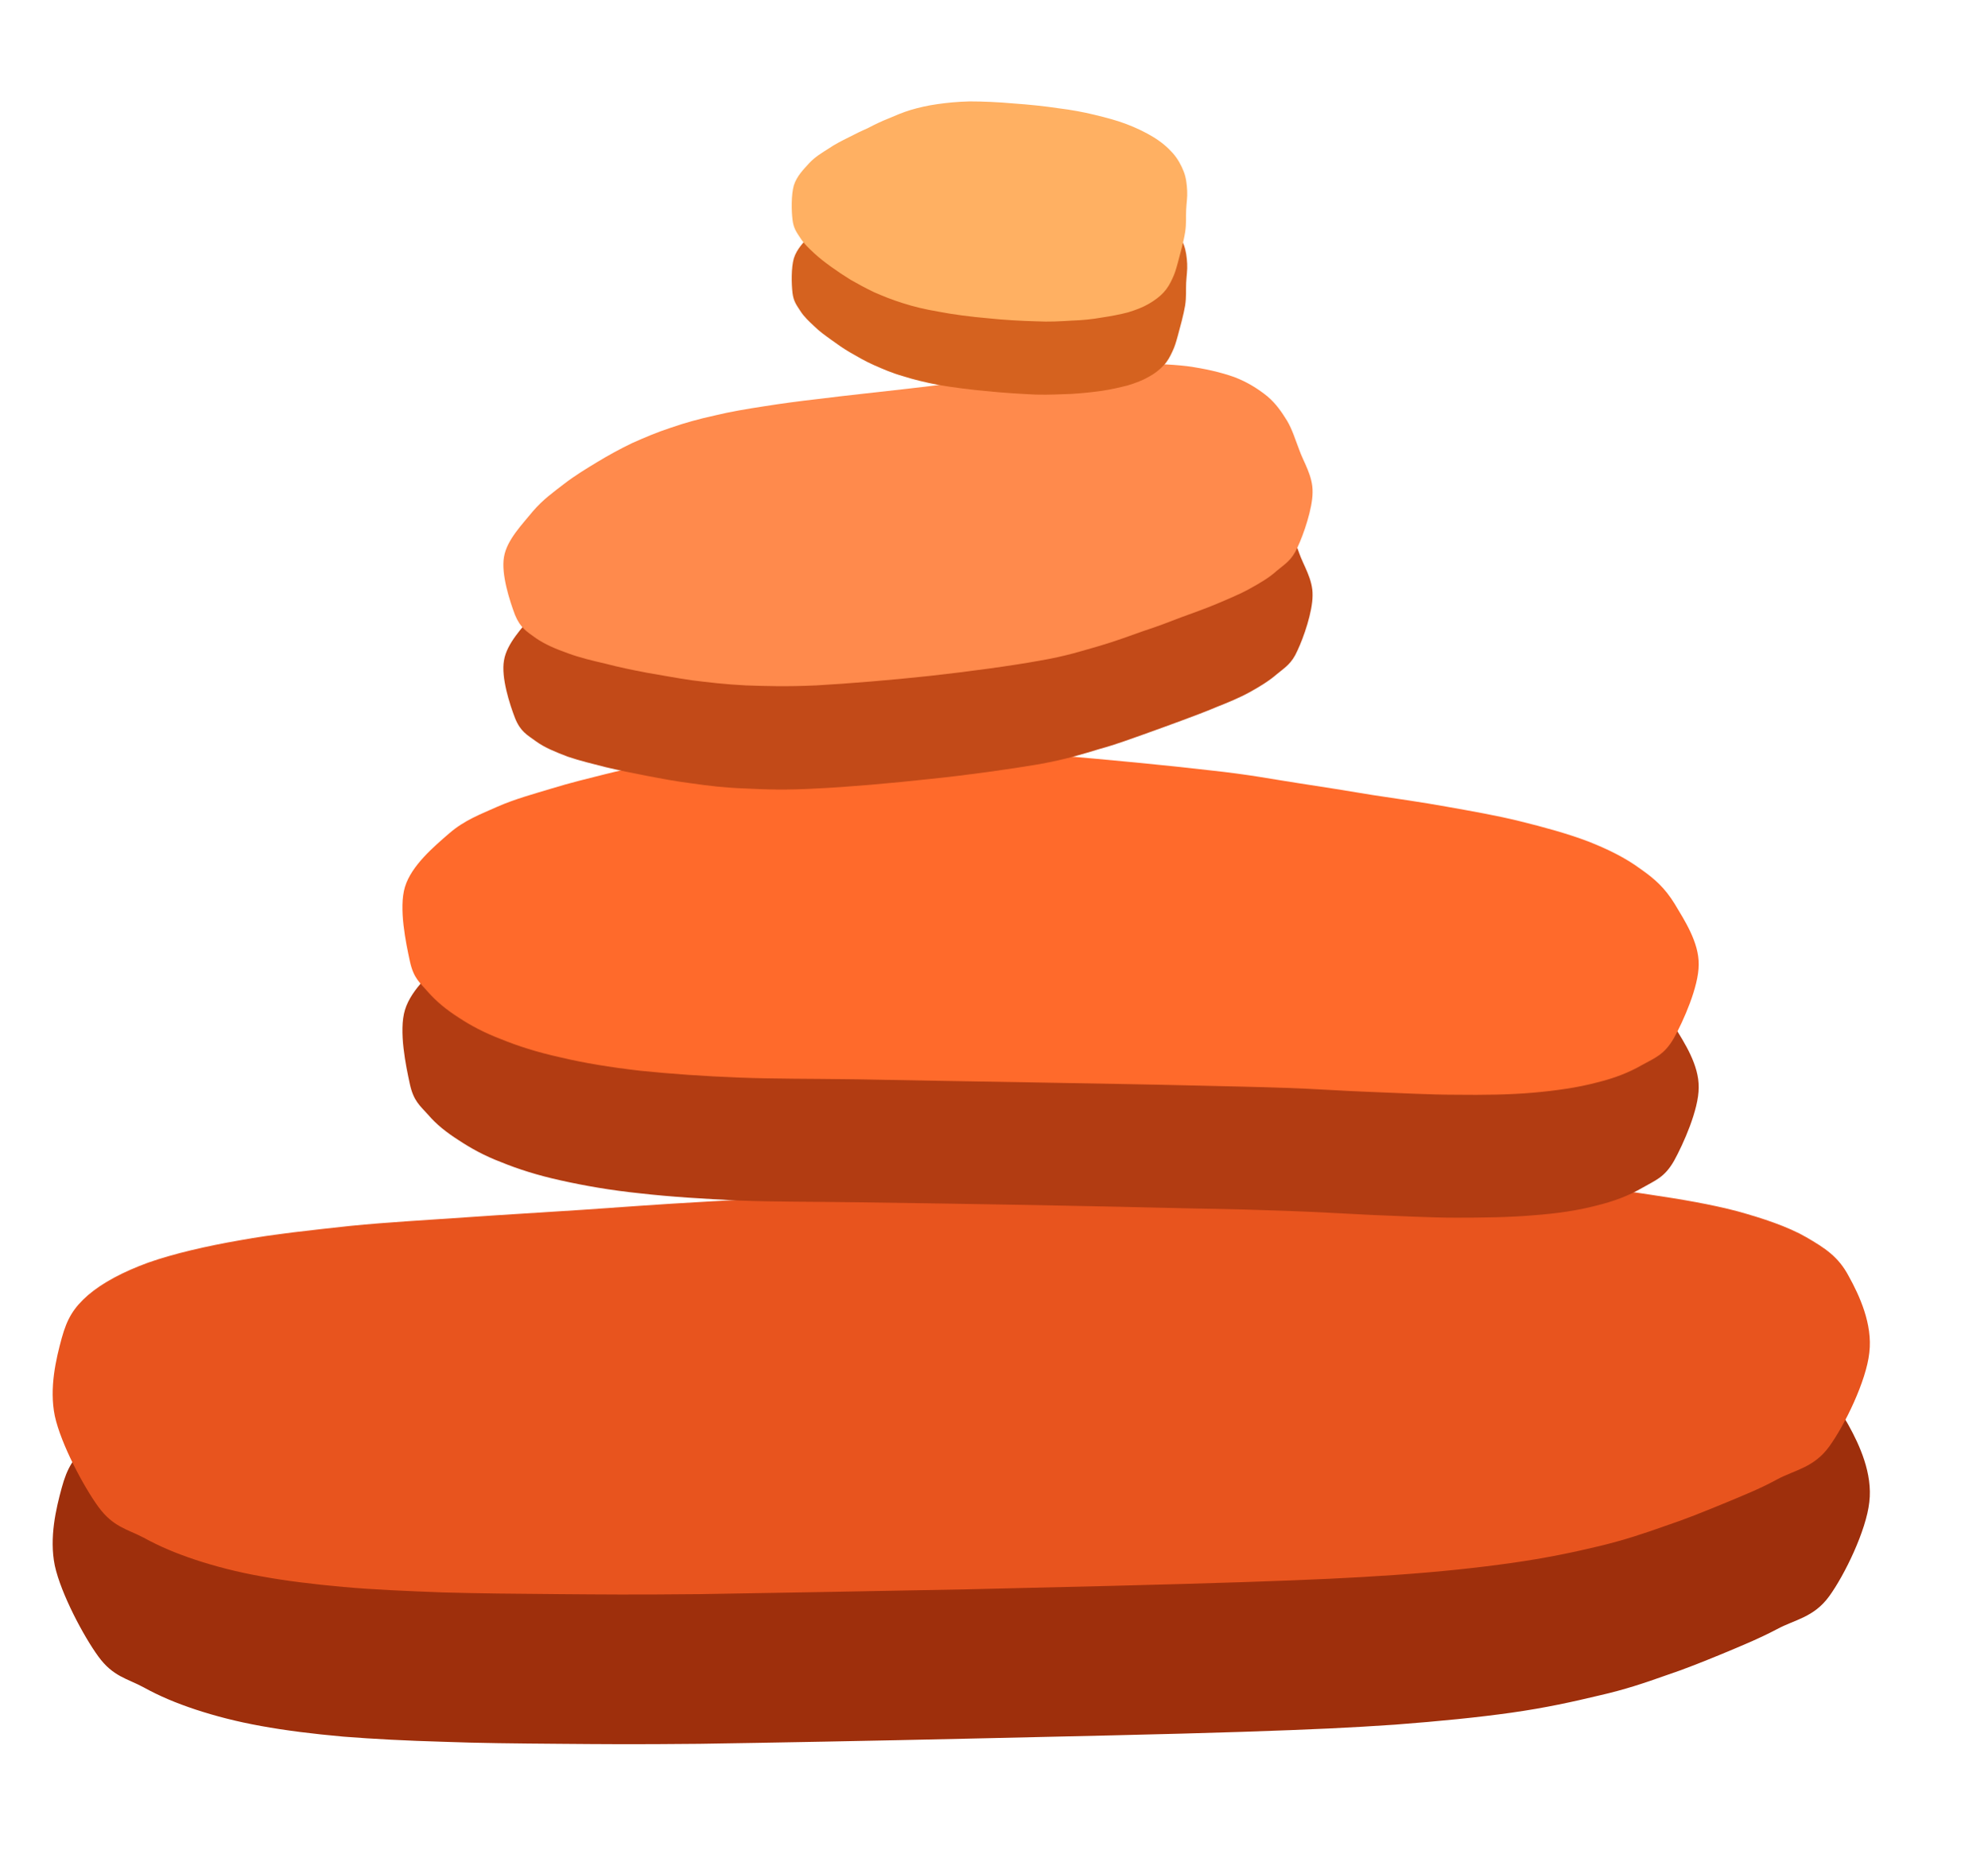
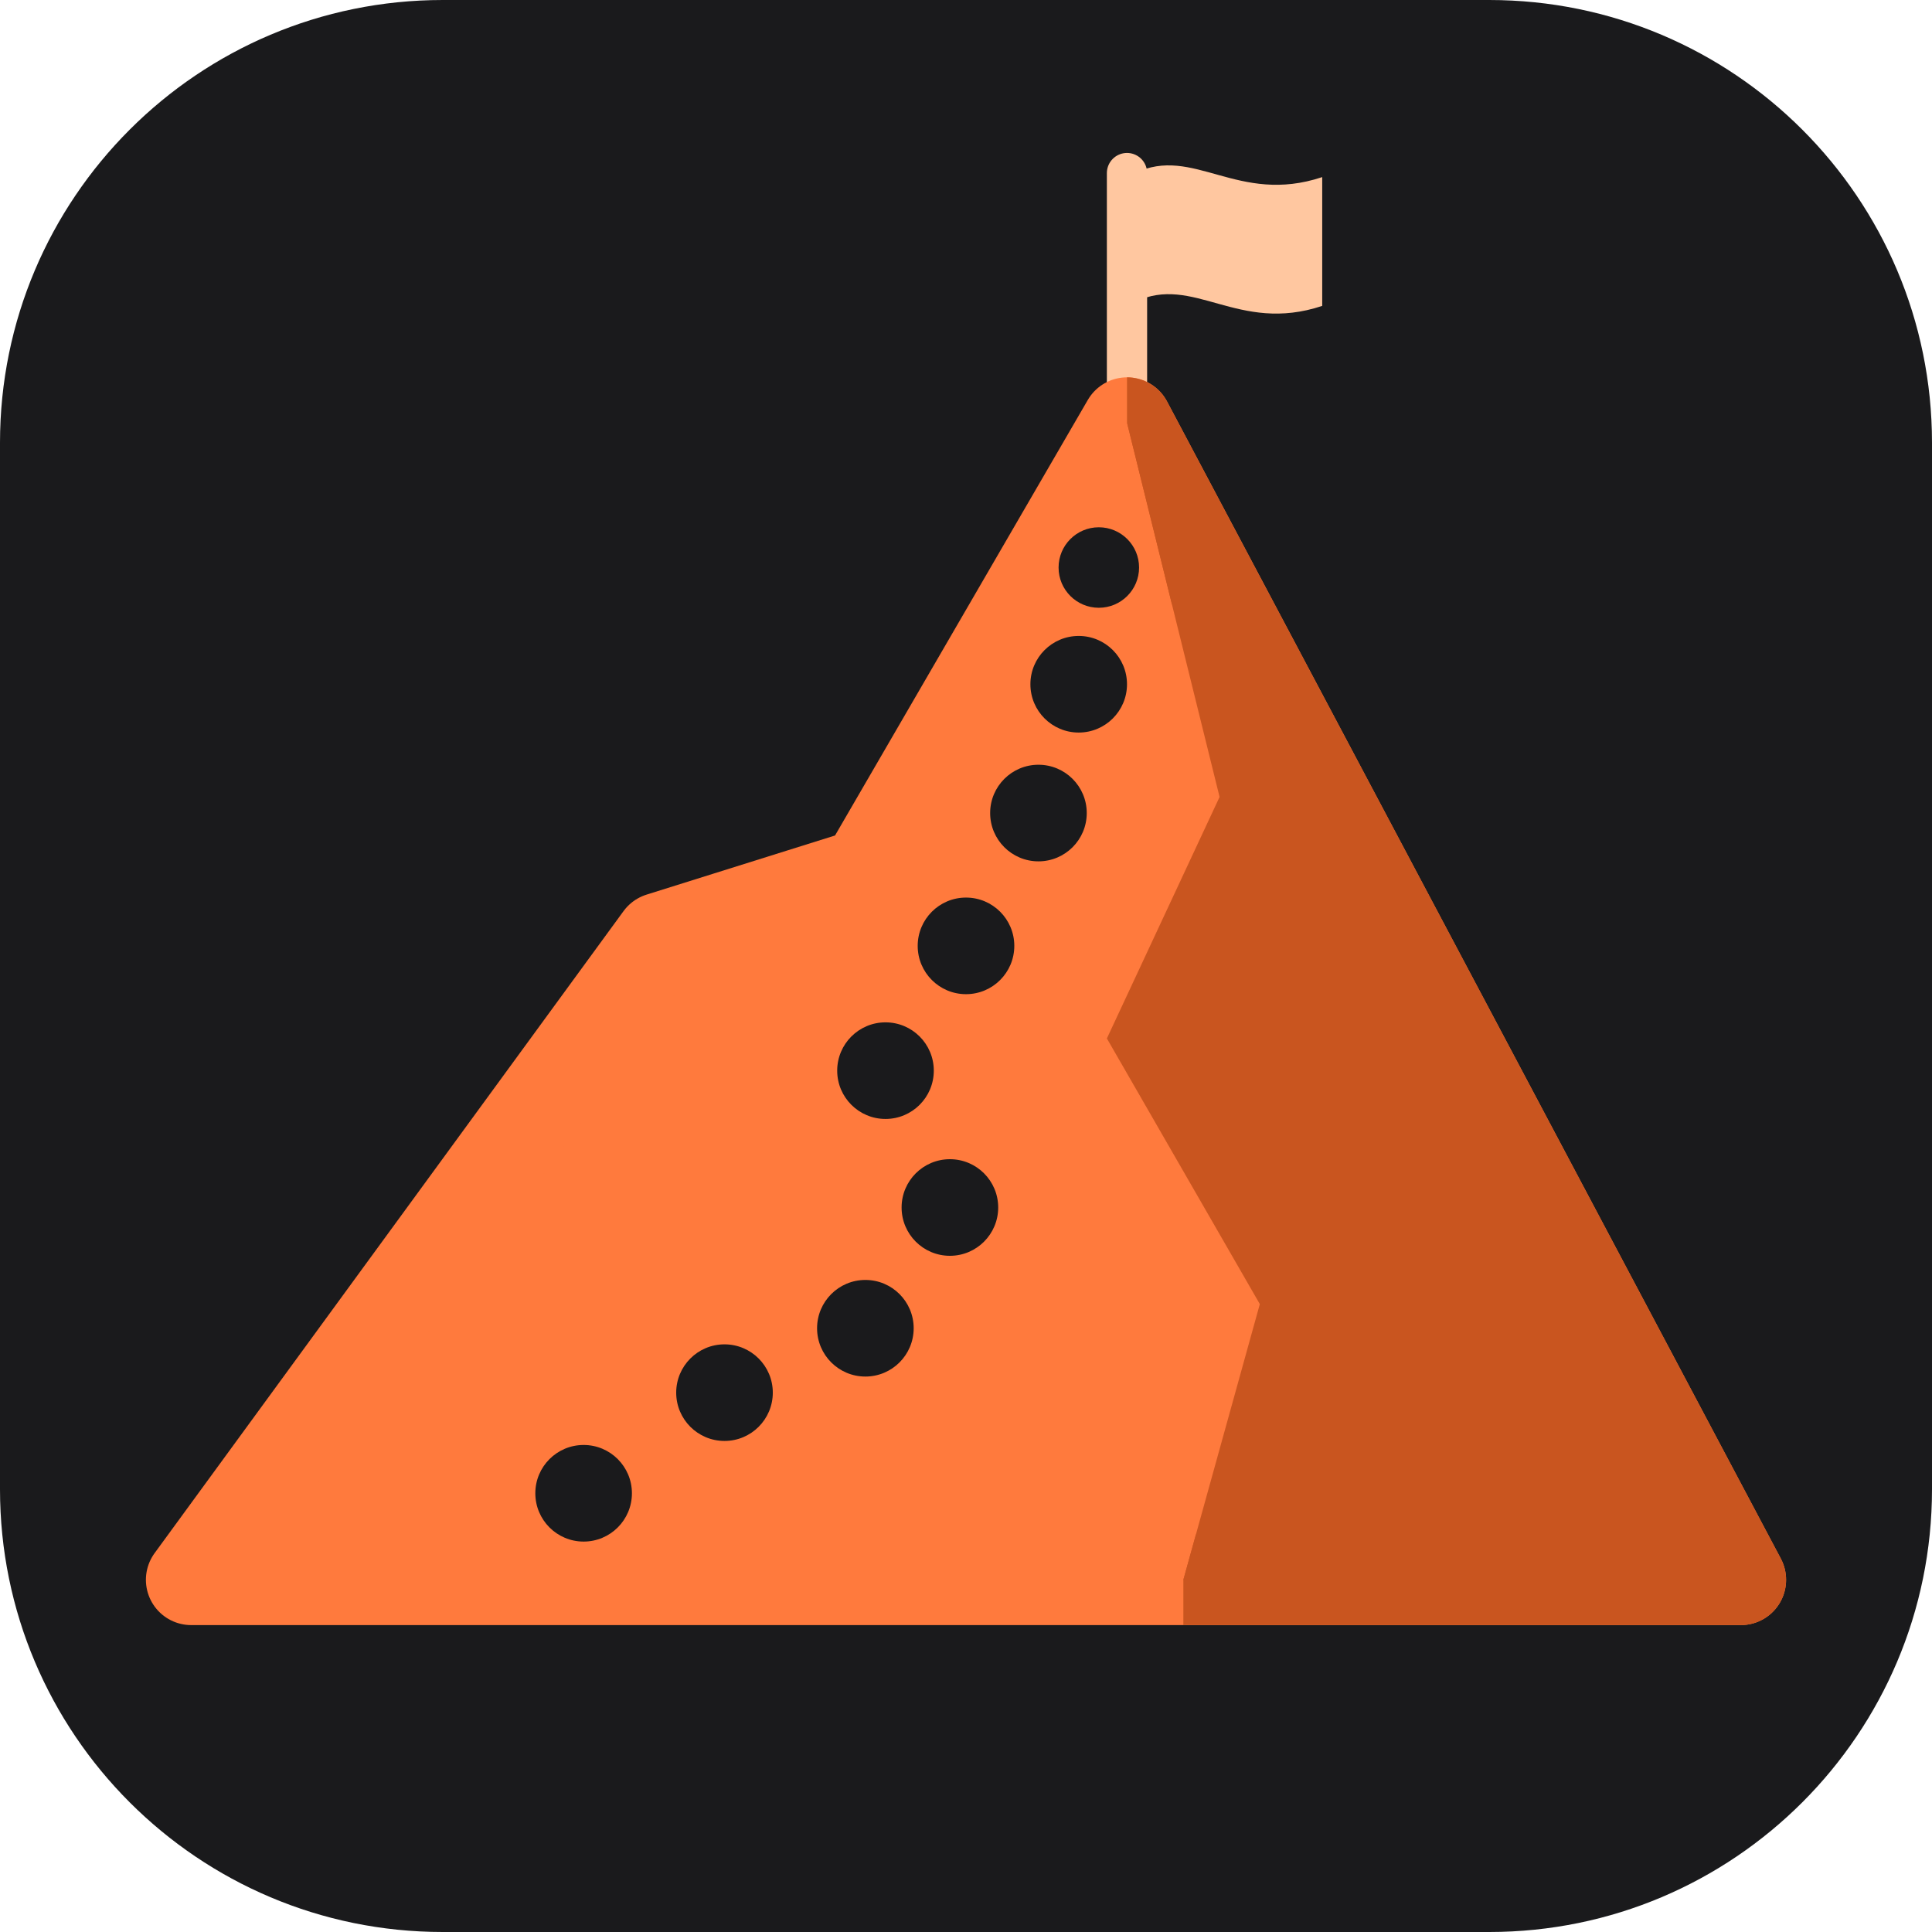
- <svg xmlns="http://www.w3.org/2000/svg" viewBox="226 250 580 540">
-   <path d="M771.6 688.5 C770.7 696.8 764.4 709.8 759.9 716.0 C755.4 722.2 749.9 722.8 744.7 725.6 C739.4 728.4 734.0 730.6 728.5 732.9 C723.1 735.1 718.0 737.2 712.0 739.2 C706.1 741.3 700.2 743.3 692.7 745.0 C685.2 746.8 677.1 748.6 667.2 750.0 C657.3 751.4 646.2 752.5 633.2 753.5 C620.1 754.4 609.5 754.9 588.7 755.6 C567.8 756.3 534.5 757.0 508.1 757.6 C481.7 758.2 450.1 758.8 430.2 759.1 C410.4 759.3 401.6 759.2 389.1 759.1 C376.6 759.0 365.7 758.9 355.2 758.5 C344.8 758.2 335.0 757.7 326.2 757.0 C317.3 756.2 309.3 755.2 302.2 753.9 C295.0 752.6 288.9 751.0 283.1 749.1 C277.4 747.2 272.6 745.2 267.9 742.6 C263.1 740.0 259.0 739.5 254.7 733.6 C250.4 727.7 243.8 715.3 242.0 707.1 C240.3 698.9 242.4 690.3 244.0 684.4 C245.6 678.5 247.5 675.5 251.7 671.8 C255.9 668.1 261.9 665.0 269.3 662.3 C276.7 659.6 286.2 657.5 296.0 655.7 C305.8 654.0 317.2 652.7 328.2 651.6 C339.2 650.5 350.6 649.8 361.9 649.0 C373.2 648.3 384.0 647.7 396.0 646.9 C408.0 646.1 416.1 645.4 434.1 644.4 C452.1 643.4 480.3 641.9 504.0 640.8 C527.7 639.7 557.3 638.4 576.0 637.8 C594.7 637.1 604.1 637.0 616.4 636.9 C628.8 636.9 639.4 637.1 650.0 637.5 C660.6 638.0 670.3 638.5 680.0 639.4 C689.6 640.2 699.0 641.1 707.8 642.4 C716.6 643.8 725.4 645.3 733.0 647.3 C740.6 649.4 747.8 651.7 753.2 654.9 C758.7 658.0 762.6 660.6 765.6 666.2 C768.7 671.8 772.6 680.2 771.6 688.5Z" fill="#9E2F0C" />
-   <path d="M771.6 644.9 C770.7 653.2 764.4 666.1 759.9 672.3 C755.4 678.5 749.9 679.1 744.7 681.9 C739.4 684.8 734.0 686.9 728.5 689.2 C723.1 691.4 718.0 693.5 712.0 695.5 C706.1 697.6 700.2 699.6 692.7 701.4 C685.2 703.2 677.1 704.9 667.2 706.3 C657.3 707.7 646.2 708.9 633.2 709.8 C620.1 710.7 609.5 711.2 588.7 711.9 C567.8 712.6 534.5 713.4 508.1 714.0 C481.7 714.5 450.1 715.1 430.2 715.4 C410.4 715.6 401.6 715.5 389.1 715.4 C376.6 715.3 365.7 715.2 355.2 714.9 C344.8 714.5 335.0 714.1 326.2 713.3 C317.3 712.5 309.3 711.5 302.2 710.2 C295.0 708.9 288.9 707.3 283.1 705.4 C277.4 703.5 272.6 701.5 267.9 698.9 C263.1 696.4 259.0 695.8 254.7 689.9 C250.4 684.0 243.8 671.6 242.0 663.4 C240.3 655.2 242.4 646.6 244.0 640.7 C245.6 634.9 247.5 631.8 251.7 628.1 C255.9 624.5 261.9 621.3 269.3 618.6 C276.7 616.0 286.2 613.8 296.0 612.1 C305.8 610.3 317.2 609.1 328.2 607.9 C339.2 606.8 350.6 606.2 361.9 605.4 C373.2 604.6 384.0 604.0 396.0 603.2 C408.0 602.4 416.1 601.7 434.1 600.7 C452.1 599.7 480.3 598.2 504.0 597.1 C527.7 596.0 557.3 594.7 576.0 594.1 C594.7 593.5 604.1 593.3 616.4 593.3 C628.8 593.2 639.4 593.5 650.0 593.9 C660.6 594.3 670.3 594.9 680.0 595.7 C689.6 596.5 699.0 597.4 707.8 598.8 C716.6 600.1 725.4 601.6 733.0 603.6 C740.6 605.7 747.8 608.1 753.2 611.2 C758.7 614.4 762.6 616.9 765.6 622.6 C768.7 628.2 772.6 636.6 771.6 644.9Z" fill="#E8541E" />
-   <path d="M721.8 567.5 C721.8 574.0 717.3 584.0 714.6 588.9 C711.8 593.8 709.1 594.6 705.3 596.8 C701.5 599.0 697.2 600.7 691.8 602.0 C686.5 603.4 680.3 604.3 673.5 604.8 C666.7 605.4 658.9 605.5 651.0 605.5 C643.2 605.5 634.7 605.0 626.4 604.7 C618.1 604.3 610.0 603.8 601.3 603.5 C592.6 603.2 586.4 603.0 574.1 602.8 C561.8 602.5 543.6 602.1 527.2 601.8 C510.9 601.5 490.2 601.2 476.0 601.0 C461.8 600.8 452.5 600.9 441.9 600.5 C431.4 600.0 421.6 599.4 412.9 598.4 C404.1 597.5 396.3 596.1 389.6 594.6 C382.8 593.1 377.2 591.3 372.3 589.3 C367.3 587.4 363.4 585.2 359.9 582.9 C356.3 580.6 353.4 578.3 351.0 575.5 C348.6 572.8 346.7 571.5 345.6 566.4 C344.5 561.3 342.3 551.0 344.2 544.8 C346.1 538.6 352.6 533.1 357.1 529.2 C361.6 525.3 366.3 523.6 371.2 521.4 C376.2 519.2 381.7 517.6 387.0 516.1 C392.2 514.5 397.5 513.2 402.7 511.9 C408.0 510.6 412.9 509.3 418.4 508.2 C423.9 507.1 429.2 505.9 435.6 505.0 C442.0 504.2 448.7 503.4 456.9 503.0 C465.1 502.7 472.1 502.6 484.8 503.1 C497.4 503.7 517.2 505.0 533.0 506.3 C548.7 507.6 567.3 509.4 579.2 510.8 C591.2 512.1 596.8 513.3 604.7 514.5 C612.6 515.7 619.4 516.8 626.6 517.9 C633.9 519.1 641.0 520.1 648.2 521.4 C655.5 522.7 663.0 524.0 669.8 525.7 C676.7 527.4 683.6 529.2 689.4 531.5 C695.3 533.8 700.5 536.4 704.7 539.4 C709.0 542.5 711.9 545.1 714.8 549.8 C717.6 554.4 721.9 560.9 721.8 567.5Z" fill="#B23C12" />
-   <path d="M721.8 531.6 C721.8 538.1 717.3 548.1 714.6 553.0 C711.8 557.9 709.1 558.8 705.3 560.9 C701.5 563.1 697.2 564.8 691.8 566.1 C686.5 567.5 680.3 568.4 673.5 569.0 C666.7 569.6 658.9 569.7 651.0 569.6 C643.2 569.6 634.7 569.1 626.4 568.8 C618.1 568.5 610.0 567.9 601.3 567.6 C592.6 567.3 586.4 567.2 574.1 566.9 C561.8 566.6 543.6 566.3 527.2 566.0 C510.9 565.7 490.2 565.4 476.0 565.1 C461.8 564.9 452.5 565.0 441.9 564.6 C431.4 564.2 421.6 563.5 412.9 562.6 C404.1 561.6 396.3 560.3 389.6 558.7 C382.8 557.2 377.2 555.4 372.3 553.4 C367.3 551.5 363.4 549.4 359.9 547.1 C356.3 544.8 353.4 542.4 351.0 539.7 C348.6 536.9 346.7 535.7 345.6 530.5 C344.5 525.4 342.3 515.1 344.2 508.9 C346.1 502.7 352.6 497.2 357.1 493.3 C361.6 489.4 366.3 487.7 371.2 485.5 C376.2 483.3 381.7 481.8 387.0 480.2 C392.2 478.6 397.5 477.3 402.7 476.0 C408.0 474.7 412.9 473.5 418.4 472.3 C423.9 471.2 429.2 470.0 435.6 469.1 C442.0 468.3 448.7 467.5 456.9 467.2 C465.1 466.8 472.1 466.7 484.8 467.2 C497.4 467.8 517.2 469.1 533.0 470.4 C548.7 471.7 567.3 473.5 579.2 474.9 C591.2 476.2 596.8 477.4 604.7 478.6 C612.6 479.8 619.4 480.9 626.6 482.1 C633.9 483.2 641.0 484.2 648.2 485.5 C655.5 486.8 663.0 488.1 669.8 489.8 C676.7 491.5 683.6 493.4 689.4 495.6 C695.3 497.9 700.5 500.5 704.7 503.6 C709.0 506.6 711.9 509.2 714.8 513.9 C717.6 518.6 721.9 525.1 721.8 531.6Z" fill="#FF6A2B" />
-   <path d="M609.1 423.8 C609.1 428.6 606.5 436.1 604.7 439.9 C603.0 443.8 601.1 444.8 598.7 446.8 C596.4 448.8 593.6 450.5 590.7 452.1 C587.8 453.7 584.4 455.1 581.1 456.4 C577.8 457.8 574.3 459.1 570.8 460.4 C567.2 461.7 563.8 463.0 559.8 464.4 C555.8 465.8 551.9 467.3 546.8 468.7 C541.8 470.2 537.5 471.6 529.3 473.1 C521.1 474.5 508.4 476.3 497.6 477.4 C486.7 478.6 473.2 479.8 464.2 480.2 C455.2 480.7 449.8 480.5 443.7 480.2 C437.7 480.0 432.7 479.4 427.9 478.7 C423.1 478.1 419.0 477.3 414.8 476.5 C410.6 475.7 406.7 474.9 402.9 474.0 C399.0 473.0 395.2 472.1 391.7 470.9 C388.3 469.6 385.0 468.3 382.4 466.4 C379.8 464.5 377.9 463.6 376.3 459.6 C374.8 455.7 372.2 447.8 373.1 442.8 C373.9 437.8 378.6 433.1 381.5 429.5 C384.5 426.0 387.5 423.9 390.6 421.5 C393.7 419.1 397.0 417.0 400.3 415.0 C403.6 413.1 406.9 411.3 410.4 409.6 C414.0 407.9 417.7 406.4 421.7 405.0 C425.7 403.7 430.0 402.5 434.6 401.4 C439.1 400.4 443.9 399.6 449.1 398.7 C454.2 397.9 458.5 397.4 465.5 396.5 C472.5 395.7 482.2 394.7 490.8 393.7 C499.5 392.6 509.8 391.4 517.4 390.4 C525.1 389.4 530.5 388.5 536.8 387.9 C543.2 387.2 549.5 386.6 555.4 386.4 C561.4 386.3 567.4 386.4 572.5 387.1 C577.6 387.7 582.4 388.8 586.3 390.3 C590.2 391.8 593.3 393.7 595.9 395.9 C598.4 398.0 600.1 400.5 601.7 403.1 C603.2 405.7 603.9 408.0 605.2 411.5 C606.4 415.0 609.2 419.1 609.1 423.8Z" fill="#C24A18" />
-   <path d="M609.1 393.7 C609.1 398.4 606.5 406.0 604.7 409.8 C603.0 413.6 601.1 414.6 598.7 416.6 C596.4 418.7 593.6 420.3 590.7 421.9 C587.8 423.5 584.4 424.9 581.1 426.3 C577.8 427.7 574.3 428.9 570.8 430.2 C567.2 431.6 563.8 432.9 559.8 434.2 C555.8 435.6 551.9 437.1 546.8 438.6 C541.8 440.0 537.5 441.5 529.3 442.9 C521.1 444.4 508.4 446.1 497.6 447.3 C486.7 448.5 473.2 449.6 464.2 450.1 C455.2 450.5 449.8 450.3 443.7 450.1 C437.7 449.8 432.7 449.2 427.9 448.6 C423.1 447.9 419.0 447.1 414.8 446.4 C410.6 445.6 406.7 444.8 402.9 443.8 C399.0 442.9 395.2 442.0 391.7 440.7 C388.3 439.5 385.0 438.1 382.4 436.3 C379.8 434.4 377.9 433.4 376.3 429.5 C374.8 425.5 372.2 417.6 373.1 412.6 C373.9 407.6 378.6 402.9 381.5 399.3 C384.5 395.8 387.5 393.7 390.6 391.3 C393.7 388.9 397.0 386.9 400.3 384.9 C403.6 382.9 406.9 381.1 410.4 379.4 C414.0 377.8 417.7 376.2 421.7 374.9 C425.7 373.5 430.0 372.3 434.6 371.3 C439.1 370.2 443.9 369.4 449.1 368.6 C454.2 367.8 458.5 367.2 465.5 366.4 C472.5 365.5 482.2 364.5 490.8 363.5 C499.5 362.5 509.8 361.2 517.4 360.2 C525.1 359.3 530.5 358.4 536.8 357.7 C543.2 357.0 549.5 356.4 555.4 356.3 C561.4 356.1 567.4 356.3 572.5 356.9 C577.6 357.6 582.4 358.7 586.3 360.1 C590.2 361.6 593.3 363.6 595.9 365.7 C598.4 367.8 600.1 370.3 601.7 372.9 C603.2 375.5 603.9 377.9 605.2 381.3 C606.4 384.8 609.2 388.9 609.1 393.7Z" fill="#FF8A4C" />
-   <path d="M571.9 339.2 C571.5 341.7 570.4 345.7 569.8 347.9 C569.2 350.1 568.9 351.1 568.2 352.6 C567.5 354.1 566.8 355.5 565.6 356.7 C564.5 357.9 563.0 359.1 561.3 360.0 C559.6 361.0 557.5 361.8 555.2 362.5 C552.9 363.1 550.3 363.7 547.6 364.1 C544.8 364.5 541.9 364.8 538.7 365.0 C535.5 365.1 532.3 365.3 528.3 365.2 C524.2 365.0 518.9 364.7 514.2 364.2 C509.5 363.8 504.1 363.1 500.0 362.4 C495.9 361.6 492.6 360.8 489.5 359.8 C486.3 358.9 483.6 357.7 481.1 356.6 C478.6 355.5 476.4 354.2 474.3 353.0 C472.2 351.8 470.4 350.5 468.6 349.2 C466.8 347.9 465.1 346.7 463.6 345.2 C462.1 343.8 460.6 342.4 459.6 340.8 C458.5 339.1 457.6 338.0 457.3 335.5 C457.0 332.9 456.9 328.1 457.7 325.4 C458.6 322.6 460.6 320.7 462.2 318.9 C463.9 317.2 465.9 316.0 467.8 314.7 C469.7 313.5 471.7 312.5 473.7 311.4 C475.6 310.4 477.5 309.5 479.5 308.6 C481.4 307.6 483.3 306.7 485.3 305.9 C487.4 305.0 489.5 304.2 491.8 303.5 C494.2 302.8 496.7 302.1 499.6 301.7 C502.4 301.3 505.3 301.0 509.0 300.9 C512.7 300.9 517.4 301.2 521.8 301.5 C526.1 301.8 531.0 302.4 534.9 302.9 C538.9 303.5 542.1 304.0 545.4 304.8 C548.7 305.6 551.8 306.5 554.7 307.5 C557.6 308.6 560.3 309.9 562.6 311.3 C564.9 312.7 566.8 314.4 568.3 316.0 C569.8 317.7 570.8 319.6 571.5 321.4 C572.2 323.3 572.4 325.2 572.5 327.0 C572.6 328.9 572.3 330.6 572.2 332.6 C572.1 334.6 572.3 336.6 571.9 339.2Z" fill="#D5621F" />
-   <path d="M571.9 317.8 C571.5 320.4 570.4 324.3 569.8 326.6 C569.2 328.8 568.9 329.8 568.2 331.3 C567.5 332.8 566.8 334.1 565.6 335.4 C564.5 336.6 563.0 337.7 561.3 338.7 C559.6 339.7 557.5 340.5 555.2 341.2 C552.9 341.8 550.3 342.3 547.6 342.7 C544.8 343.2 541.9 343.5 538.7 343.6 C535.5 343.8 532.3 344.0 528.3 343.8 C524.2 343.7 518.9 343.4 514.2 342.9 C509.5 342.5 504.1 341.8 500.0 341.0 C495.9 340.3 492.6 339.5 489.5 338.5 C486.3 337.5 483.6 336.4 481.1 335.3 C478.6 334.1 476.4 332.9 474.3 331.7 C472.2 330.4 470.4 329.2 468.6 327.9 C466.8 326.6 465.1 325.3 463.6 323.9 C462.1 322.5 460.6 321.1 459.6 319.5 C458.5 317.8 457.6 316.7 457.3 314.1 C457.0 311.6 456.9 306.8 457.7 304.1 C458.6 301.3 460.6 299.4 462.2 297.6 C463.9 295.8 465.9 294.6 467.8 293.4 C469.7 292.1 471.7 291.1 473.7 290.1 C475.6 289.1 477.5 288.2 479.5 287.3 C481.4 286.3 483.3 285.4 485.3 284.6 C487.4 283.7 489.5 282.8 491.8 282.1 C494.2 281.4 496.7 280.8 499.6 280.4 C502.4 280.0 505.3 279.7 509.0 279.6 C512.7 279.6 517.4 279.8 521.8 280.2 C526.1 280.5 531.0 281.0 534.9 281.6 C538.9 282.1 542.1 282.7 545.4 283.5 C548.7 284.3 551.8 285.1 554.7 286.2 C557.6 287.3 560.3 288.6 562.6 290.0 C564.9 291.4 566.8 293.0 568.3 294.7 C569.8 296.4 570.8 298.3 571.5 300.1 C572.2 301.9 572.4 303.8 572.5 305.7 C572.6 307.6 572.3 309.2 572.2 311.3 C572.1 313.3 572.3 315.3 571.9 317.8Z" fill="#FFB062" />
+ <svg xmlns="http://www.w3.org/2000/svg" viewBox="0 0 96 96">
+   <rect width="96" height="96" rx="22" fill="#1A1A1C" />
+   <path d="M56 24V8.6" stroke="#FFC7A0" stroke-width="2.0" stroke-linecap="round" />
+   <path d="M56.4 8.6 C59.3 7.2 61.5 10.2 65.7 8.8 V15.2 C61.5 16.6 59.3 13.6 56.4 15.0 Z" fill="#FFC7A0" />
+   <path d="M9.5 78.5 32.8 46.6 43 43.4 56 21 86.5 78.5Z" fill="#FF7A3D" stroke="#FF7A3D" stroke-width="4.5" stroke-linejoin="round" />
+   <clipPath id="r">
+     <path d="M56 4 L56 21 L60.6 39.6 L55 51.6 L62.6 64.8 L58.8 78.5 L58.8 96H100V4Z" />
+   </clipPath>
+   <g clip-path="url(#r)">
+     <path d="M9.5 78.5 32.8 46.6 43 43.4 56 21 86.5 78.5Z" fill="#C9551F" stroke="#C9551F" stroke-width="4.5" stroke-linejoin="round" />
+   </g>
+   <g fill="#1A1A1C">
+     <circle cx="29" cy="74.2" r="2.4" />
+     <circle cx="36" cy="69.2" r="2.4" />
+     <circle cx="43" cy="66" r="2.4" />
+     <circle cx="47.2" cy="60" r="2.4" />
+     <circle cx="44" cy="53.2" r="2.4" />
+     <circle cx="48" cy="47" r="2.4" />
+     <circle cx="51.6" cy="40.4" r="2.4" />
+     <circle cx="53.6" cy="34" r="2.4" />
+     <circle cx="54.6" cy="28.2" r="2" />
+   </g>
</svg>
